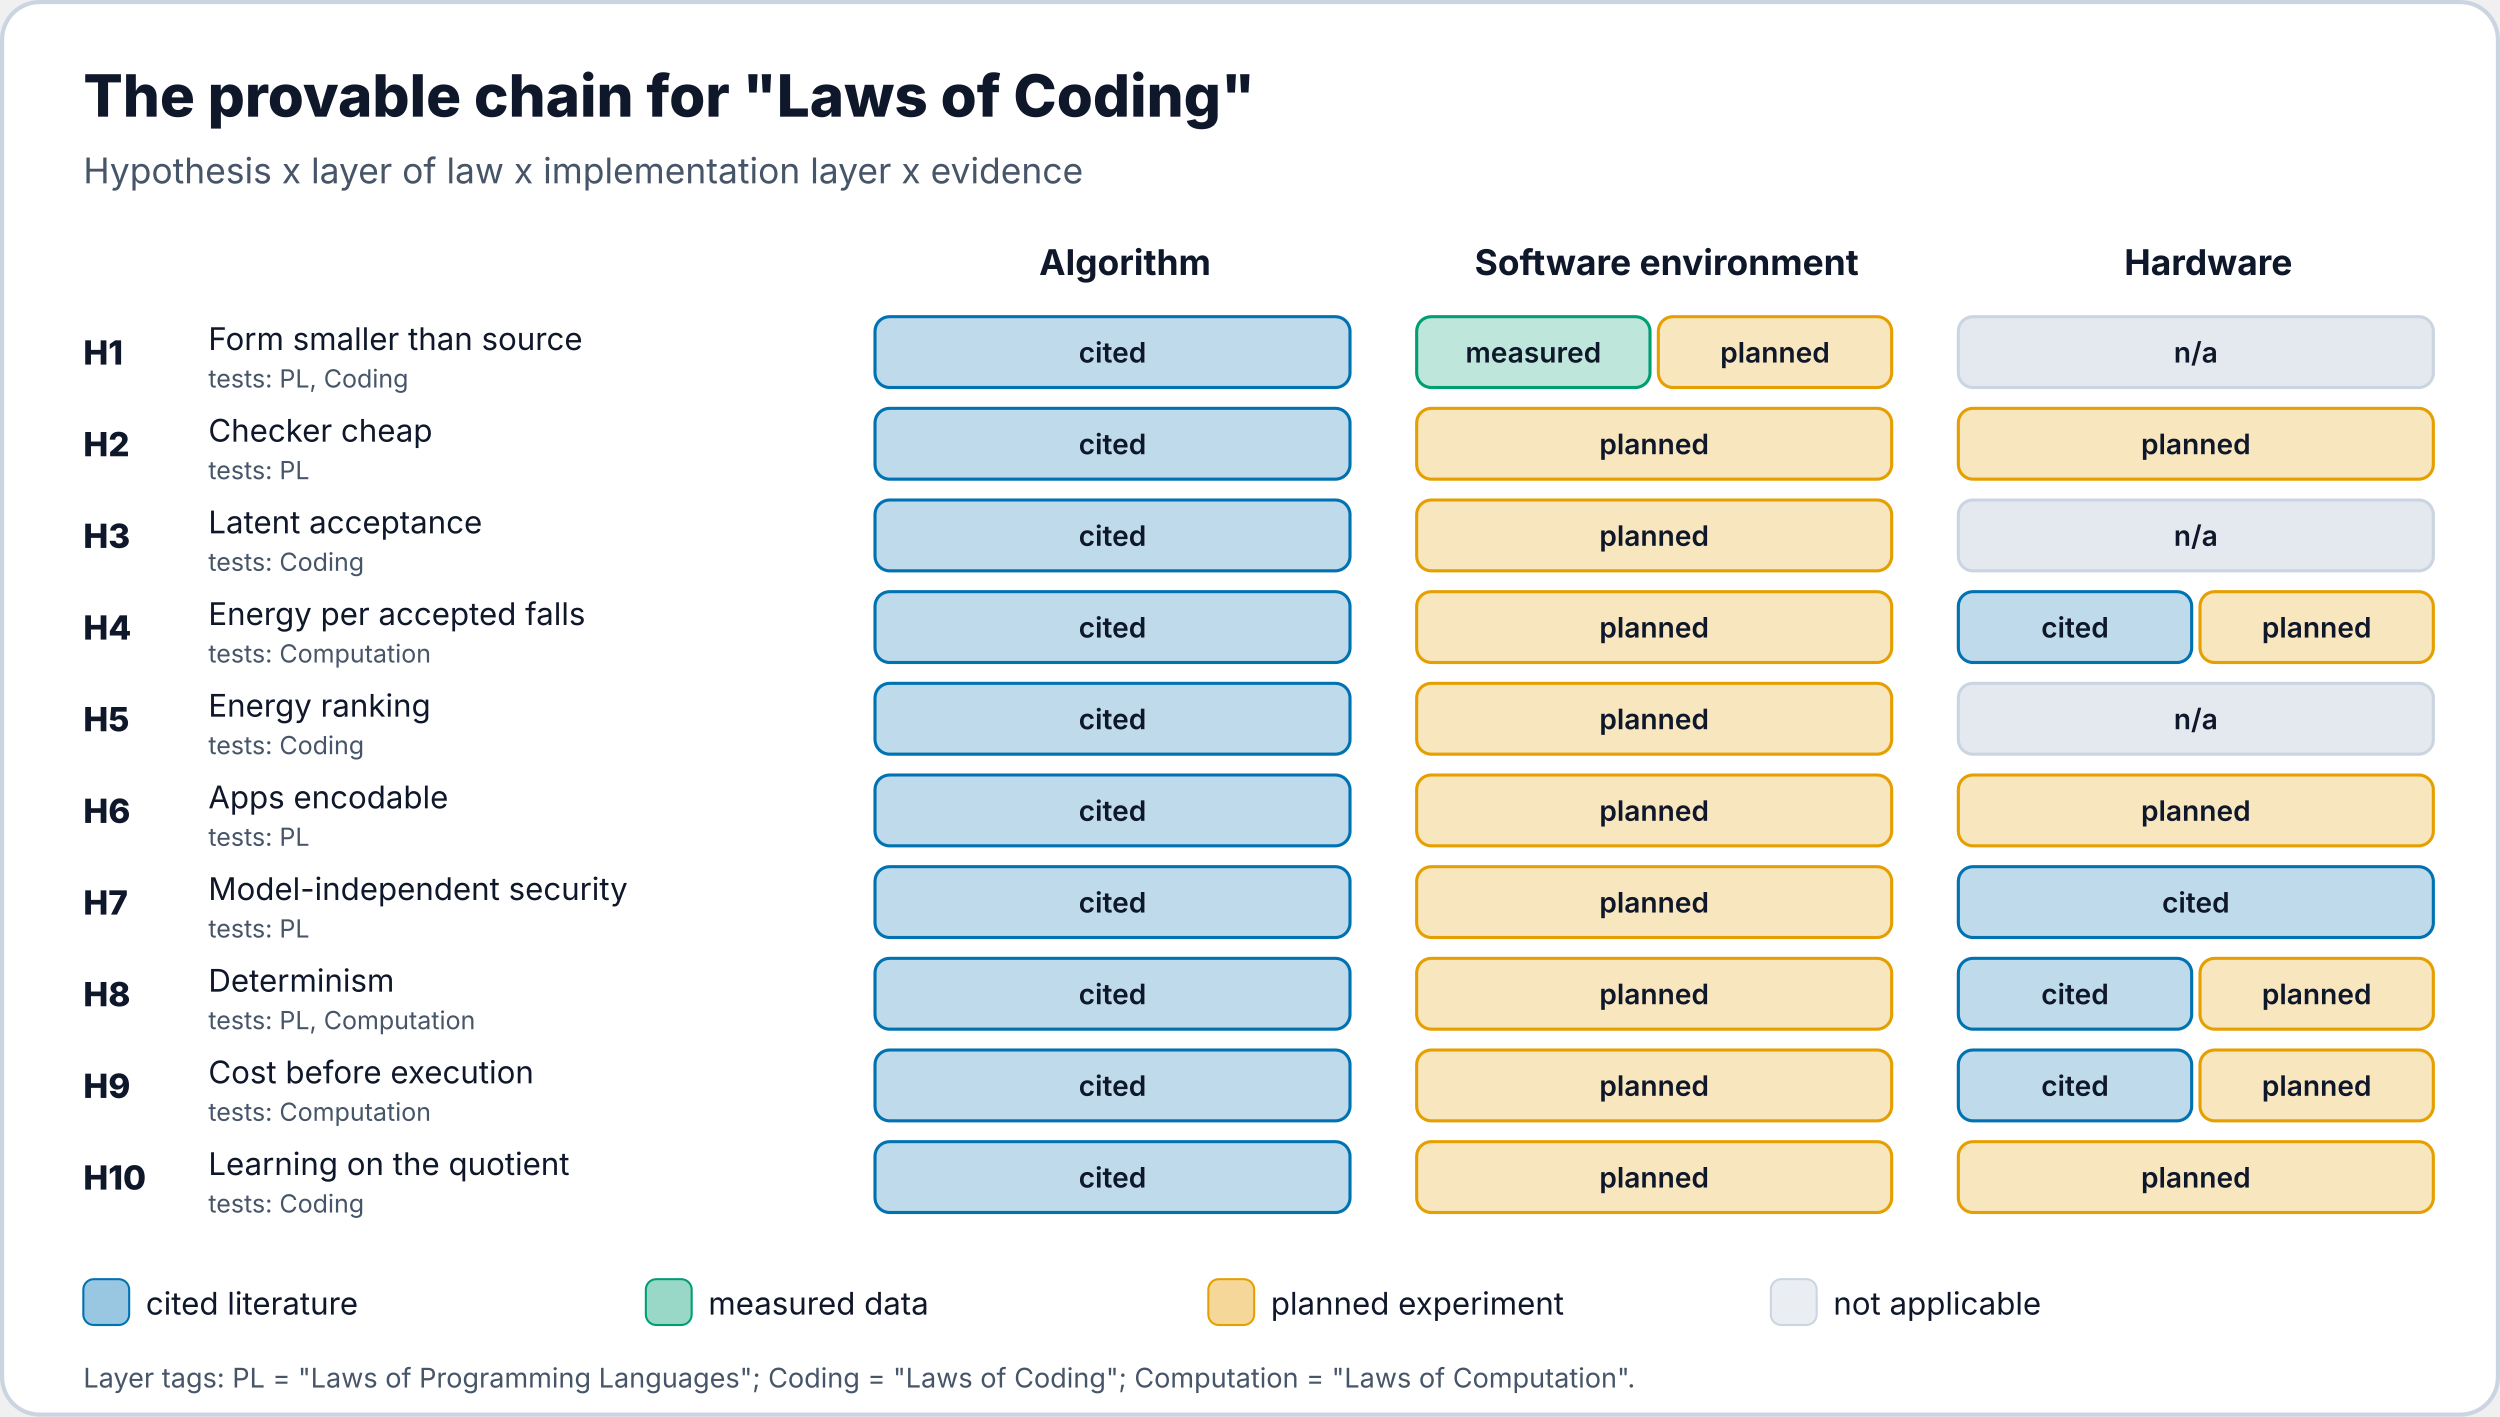
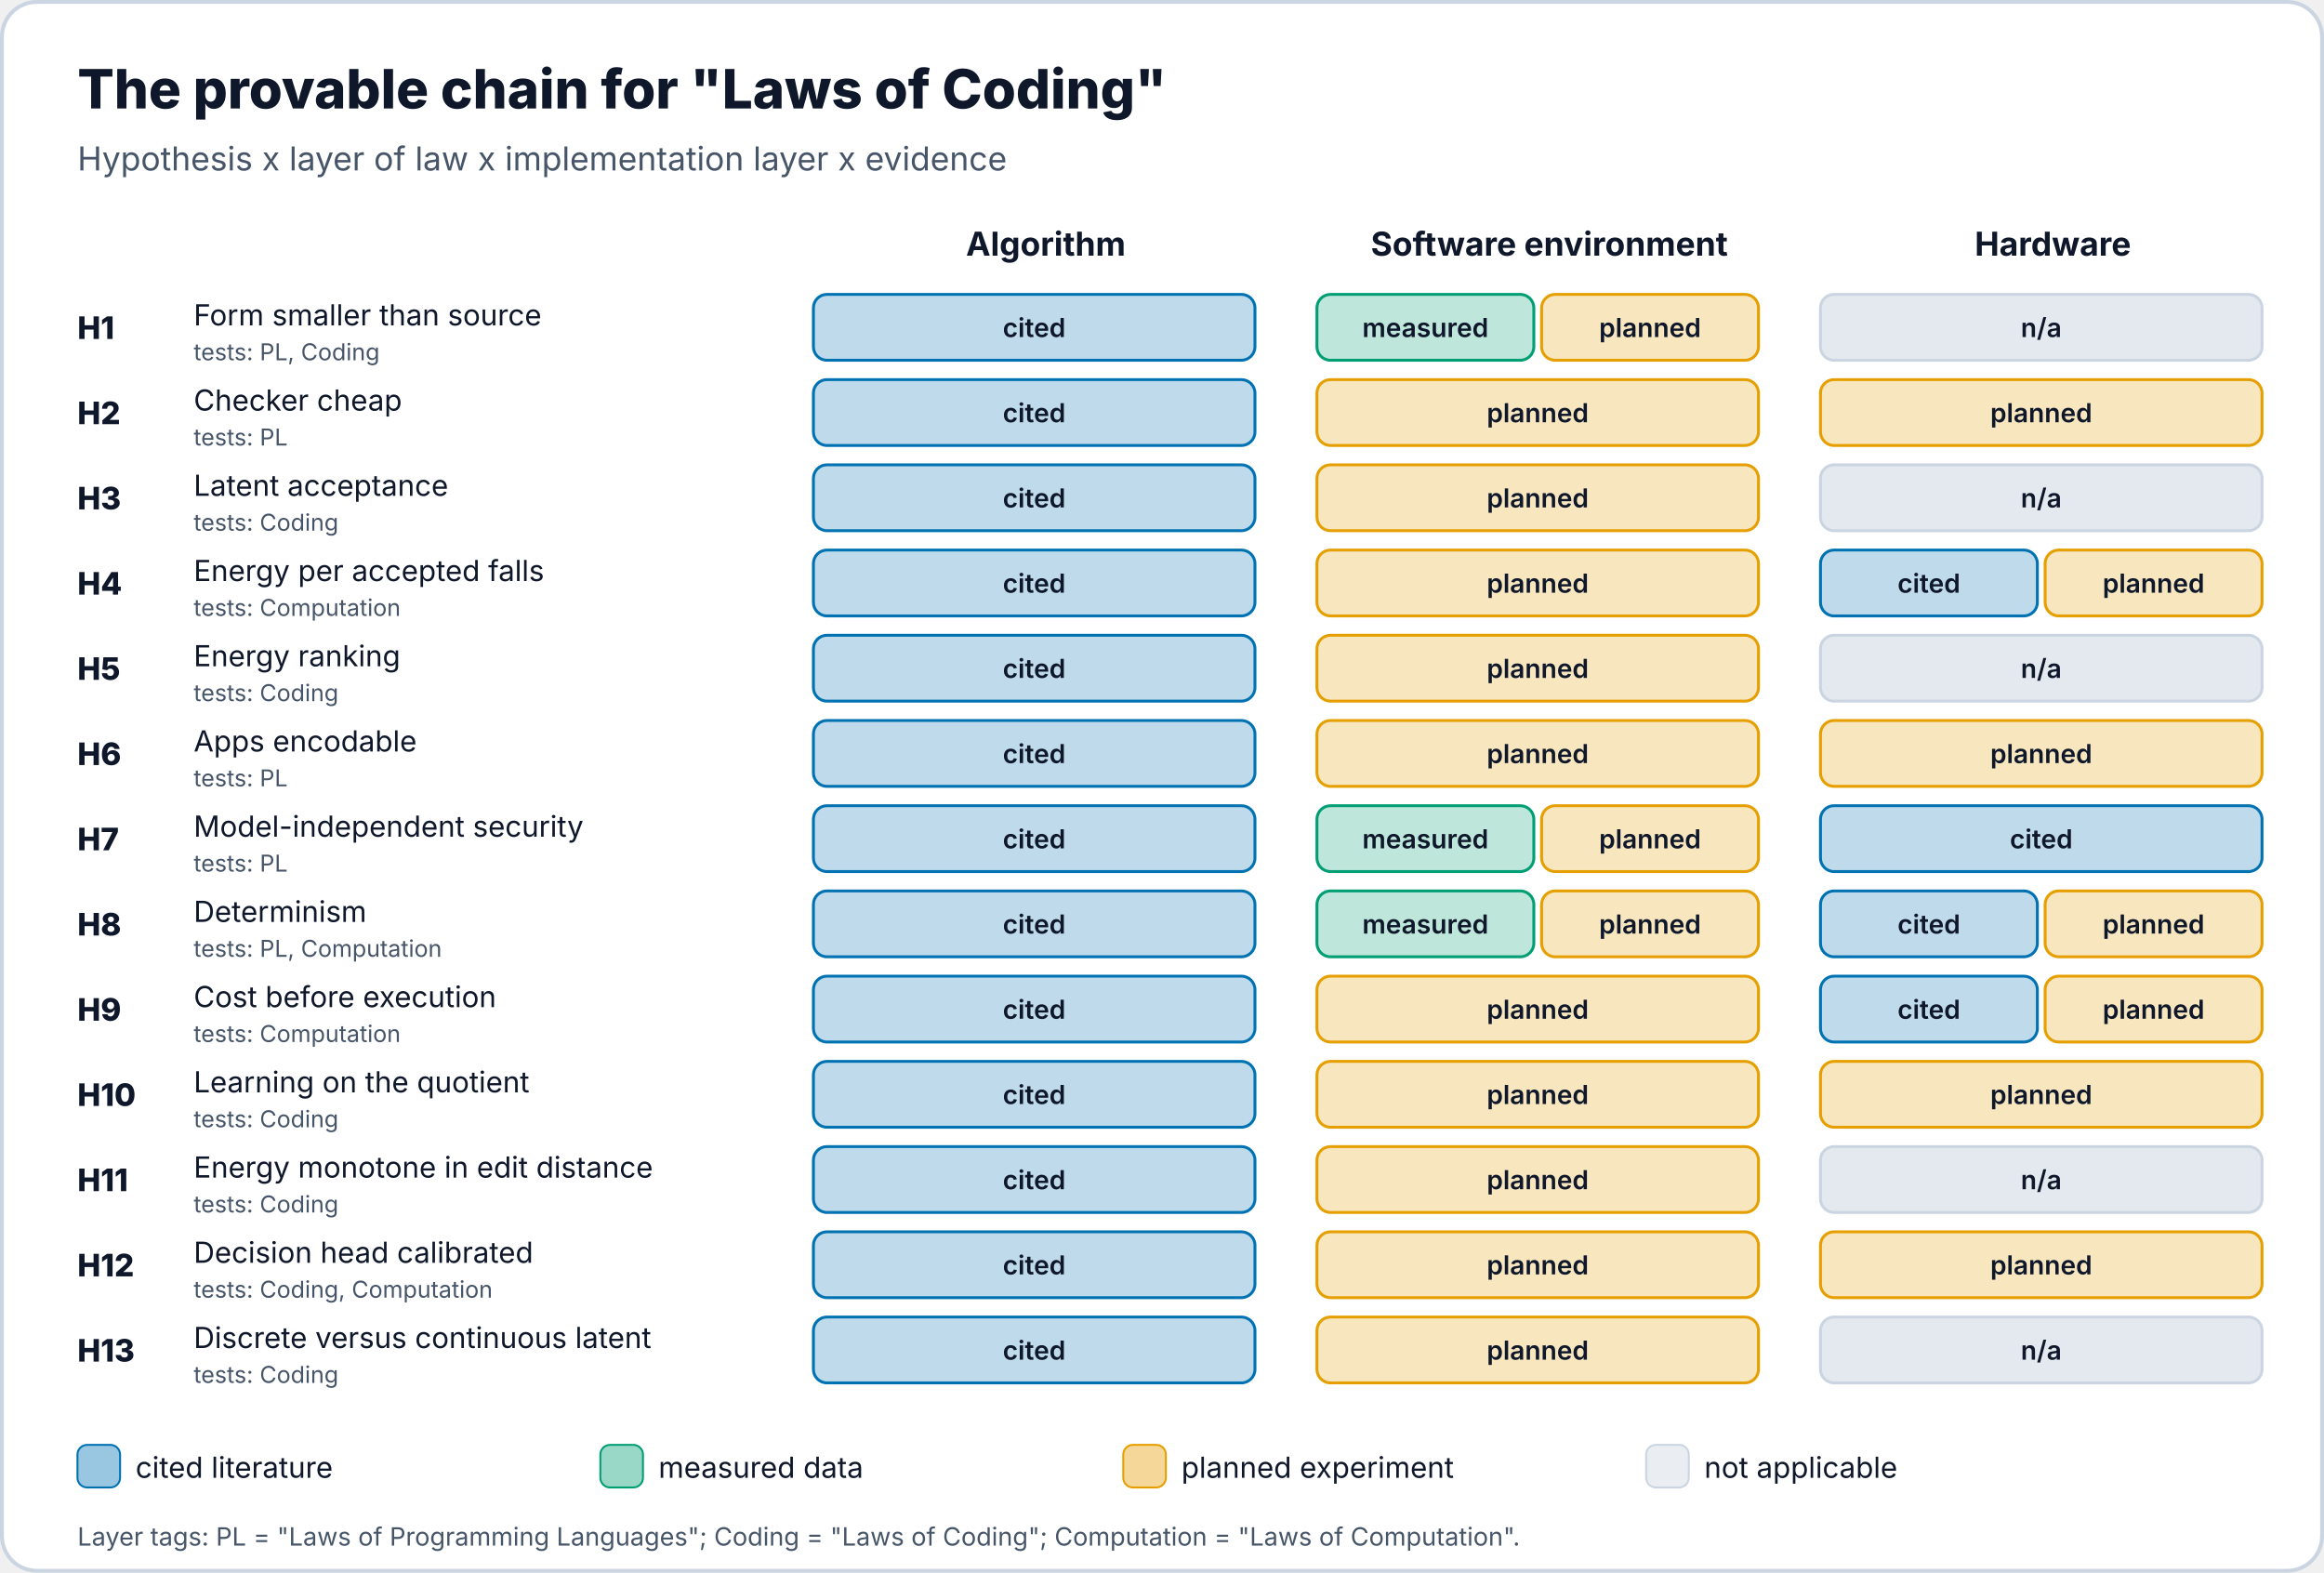
- <svg xmlns="http://www.w3.org/2000/svg" width="1200" height="680" viewBox="0 0 1200 680">
-   <rect x="1" y="1" width="1198" height="678" rx="18" fill="#fff" stroke="#cbd5e1" stroke-width="2" />
+ <svg xmlns="http://www.w3.org/2000/svg" width="1200" height="812" viewBox="0 0 1200 812">
+   <rect x="1" y="1" width="1198" height="810" rx="18" fill="#fff" stroke="#cbd5e1" stroke-width="2" />
  <text x="40" y="56" font-family="Inter, 'DejaVu Sans', Helvetica, Arial, sans-serif" font-size="28" font-weight="800" fill="#0f172a" text-anchor="start">The provable chain for "Laws of Coding"</text>
  <text x="40" y="88" font-family="Inter, 'DejaVu Sans', Helvetica, Arial, sans-serif" font-size="17" font-weight="400" fill="#475569" text-anchor="start">Hypothesis x layer of law x implementation layer x evidence</text>
  <text x="540.0" y="132" font-family="Inter, 'DejaVu Sans', Helvetica, Arial, sans-serif" font-size="17" font-weight="700" fill="#0f172a" text-anchor="middle">Algorithm</text>
  <text x="800.0" y="132" font-family="Inter, 'DejaVu Sans', Helvetica, Arial, sans-serif" font-size="17" font-weight="700" fill="#0f172a" text-anchor="middle">Software environment</text>
  <text x="1060.0" y="132" font-family="Inter, 'DejaVu Sans', Helvetica, Arial, sans-serif" font-size="17" font-weight="700" fill="#0f172a" text-anchor="middle">Hardware</text>
  <text x="40" y="175" font-family="Inter, 'DejaVu Sans', Helvetica, Arial, sans-serif" font-size="16" font-weight="800" fill="#0f172a" text-anchor="start">H1</text>
  <text x="100" y="168" font-family="Inter, 'DejaVu Sans', Helvetica, Arial, sans-serif" font-size="15" font-weight="400" fill="#0f172a" text-anchor="start">Form smaller than source</text>
  <text x="100" y="186" font-family="Inter, 'DejaVu Sans', Helvetica, Arial, sans-serif" font-size="12" font-weight="400" fill="#475569" text-anchor="start">tests: PL, Coding</text>
  <rect x="420.0" y="152" width="228.0" height="34" rx="7" fill="#0072B2" fill-opacity="0.25" stroke="#0072B2" stroke-width="1.5" />
  <text x="534.0" y="174" font-family="Inter, 'DejaVu Sans', Helvetica, Arial, sans-serif" font-size="13.5" font-weight="600" fill="#0f172a" text-anchor="middle">cited</text>
  <rect x="680.0" y="152" width="112.0" height="34" rx="7" fill="#009E73" fill-opacity="0.25" stroke="#009E73" stroke-width="1.5" />
  <text x="736.0" y="174" font-family="Inter, 'DejaVu Sans', Helvetica, Arial, sans-serif" font-size="13.5" font-weight="600" fill="#0f172a" text-anchor="middle">measured</text>
  <rect x="796.0" y="152" width="112.0" height="34" rx="7" fill="#E69F00" fill-opacity="0.25" stroke="#E69F00" stroke-width="1.5" />
  <text x="852.0" y="174" font-family="Inter, 'DejaVu Sans', Helvetica, Arial, sans-serif" font-size="13.5" font-weight="600" fill="#0f172a" text-anchor="middle">planned</text>
  <rect x="940.0" y="152" width="228.0" height="34" rx="7" fill="#cbd5e1" fill-opacity="0.5" stroke="#cbd5e1" stroke-width="1.5" />
  <text x="1054.0" y="174" font-family="Inter, 'DejaVu Sans', Helvetica, Arial, sans-serif" font-size="13.5" font-weight="600" fill="#0f172a" text-anchor="middle">n/a</text>
  <text x="40" y="219" font-family="Inter, 'DejaVu Sans', Helvetica, Arial, sans-serif" font-size="16" font-weight="800" fill="#0f172a" text-anchor="start">H2</text>
  <text x="100" y="212" font-family="Inter, 'DejaVu Sans', Helvetica, Arial, sans-serif" font-size="15" font-weight="400" fill="#0f172a" text-anchor="start">Checker cheap</text>
  <text x="100" y="230" font-family="Inter, 'DejaVu Sans', Helvetica, Arial, sans-serif" font-size="12" font-weight="400" fill="#475569" text-anchor="start">tests: PL</text>
  <rect x="420.0" y="196" width="228.0" height="34" rx="7" fill="#0072B2" fill-opacity="0.25" stroke="#0072B2" stroke-width="1.5" />
  <text x="534.0" y="218" font-family="Inter, 'DejaVu Sans', Helvetica, Arial, sans-serif" font-size="13.5" font-weight="600" fill="#0f172a" text-anchor="middle">cited</text>
  <rect x="680.0" y="196" width="228.0" height="34" rx="7" fill="#E69F00" fill-opacity="0.25" stroke="#E69F00" stroke-width="1.5" />
  <text x="794.0" y="218" font-family="Inter, 'DejaVu Sans', Helvetica, Arial, sans-serif" font-size="13.5" font-weight="600" fill="#0f172a" text-anchor="middle">planned</text>
  <rect x="940.0" y="196" width="228.0" height="34" rx="7" fill="#E69F00" fill-opacity="0.25" stroke="#E69F00" stroke-width="1.5" />
  <text x="1054.0" y="218" font-family="Inter, 'DejaVu Sans', Helvetica, Arial, sans-serif" font-size="13.5" font-weight="600" fill="#0f172a" text-anchor="middle">planned</text>
  <text x="40" y="263" font-family="Inter, 'DejaVu Sans', Helvetica, Arial, sans-serif" font-size="16" font-weight="800" fill="#0f172a" text-anchor="start">H3</text>
  <text x="100" y="256" font-family="Inter, 'DejaVu Sans', Helvetica, Arial, sans-serif" font-size="15" font-weight="400" fill="#0f172a" text-anchor="start">Latent acceptance</text>
  <text x="100" y="274" font-family="Inter, 'DejaVu Sans', Helvetica, Arial, sans-serif" font-size="12" font-weight="400" fill="#475569" text-anchor="start">tests: Coding</text>
  <rect x="420.0" y="240" width="228.0" height="34" rx="7" fill="#0072B2" fill-opacity="0.25" stroke="#0072B2" stroke-width="1.5" />
  <text x="534.0" y="262" font-family="Inter, 'DejaVu Sans', Helvetica, Arial, sans-serif" font-size="13.5" font-weight="600" fill="#0f172a" text-anchor="middle">cited</text>
  <rect x="680.0" y="240" width="228.0" height="34" rx="7" fill="#E69F00" fill-opacity="0.25" stroke="#E69F00" stroke-width="1.5" />
  <text x="794.0" y="262" font-family="Inter, 'DejaVu Sans', Helvetica, Arial, sans-serif" font-size="13.5" font-weight="600" fill="#0f172a" text-anchor="middle">planned</text>
  <rect x="940.0" y="240" width="228.0" height="34" rx="7" fill="#cbd5e1" fill-opacity="0.5" stroke="#cbd5e1" stroke-width="1.5" />
  <text x="1054.0" y="262" font-family="Inter, 'DejaVu Sans', Helvetica, Arial, sans-serif" font-size="13.5" font-weight="600" fill="#0f172a" text-anchor="middle">n/a</text>
  <text x="40" y="307" font-family="Inter, 'DejaVu Sans', Helvetica, Arial, sans-serif" font-size="16" font-weight="800" fill="#0f172a" text-anchor="start">H4</text>
  <text x="100" y="300" font-family="Inter, 'DejaVu Sans', Helvetica, Arial, sans-serif" font-size="15" font-weight="400" fill="#0f172a" text-anchor="start">Energy per accepted falls</text>
  <text x="100" y="318" font-family="Inter, 'DejaVu Sans', Helvetica, Arial, sans-serif" font-size="12" font-weight="400" fill="#475569" text-anchor="start">tests: Computation</text>
  <rect x="420.0" y="284" width="228.0" height="34" rx="7" fill="#0072B2" fill-opacity="0.25" stroke="#0072B2" stroke-width="1.5" />
  <text x="534.0" y="306" font-family="Inter, 'DejaVu Sans', Helvetica, Arial, sans-serif" font-size="13.5" font-weight="600" fill="#0f172a" text-anchor="middle">cited</text>
  <rect x="680.0" y="284" width="228.0" height="34" rx="7" fill="#E69F00" fill-opacity="0.25" stroke="#E69F00" stroke-width="1.5" />
  <text x="794.0" y="306" font-family="Inter, 'DejaVu Sans', Helvetica, Arial, sans-serif" font-size="13.5" font-weight="600" fill="#0f172a" text-anchor="middle">planned</text>
  <rect x="940.0" y="284" width="112.0" height="34" rx="7" fill="#0072B2" fill-opacity="0.25" stroke="#0072B2" stroke-width="1.5" />
  <text x="996.0" y="306" font-family="Inter, 'DejaVu Sans', Helvetica, Arial, sans-serif" font-size="13.5" font-weight="600" fill="#0f172a" text-anchor="middle">cited</text>
  <rect x="1056.0" y="284" width="112.0" height="34" rx="7" fill="#E69F00" fill-opacity="0.25" stroke="#E69F00" stroke-width="1.5" />
  <text x="1112.0" y="306" font-family="Inter, 'DejaVu Sans', Helvetica, Arial, sans-serif" font-size="13.5" font-weight="600" fill="#0f172a" text-anchor="middle">planned</text>
  <text x="40" y="351" font-family="Inter, 'DejaVu Sans', Helvetica, Arial, sans-serif" font-size="16" font-weight="800" fill="#0f172a" text-anchor="start">H5</text>
  <text x="100" y="344" font-family="Inter, 'DejaVu Sans', Helvetica, Arial, sans-serif" font-size="15" font-weight="400" fill="#0f172a" text-anchor="start">Energy ranking</text>
  <text x="100" y="362" font-family="Inter, 'DejaVu Sans', Helvetica, Arial, sans-serif" font-size="12" font-weight="400" fill="#475569" text-anchor="start">tests: Coding</text>
  <rect x="420.0" y="328" width="228.0" height="34" rx="7" fill="#0072B2" fill-opacity="0.25" stroke="#0072B2" stroke-width="1.5" />
  <text x="534.0" y="350" font-family="Inter, 'DejaVu Sans', Helvetica, Arial, sans-serif" font-size="13.5" font-weight="600" fill="#0f172a" text-anchor="middle">cited</text>
  <rect x="680.0" y="328" width="228.0" height="34" rx="7" fill="#E69F00" fill-opacity="0.25" stroke="#E69F00" stroke-width="1.5" />
  <text x="794.0" y="350" font-family="Inter, 'DejaVu Sans', Helvetica, Arial, sans-serif" font-size="13.5" font-weight="600" fill="#0f172a" text-anchor="middle">planned</text>
  <rect x="940.0" y="328" width="228.0" height="34" rx="7" fill="#cbd5e1" fill-opacity="0.5" stroke="#cbd5e1" stroke-width="1.5" />
  <text x="1054.0" y="350" font-family="Inter, 'DejaVu Sans', Helvetica, Arial, sans-serif" font-size="13.5" font-weight="600" fill="#0f172a" text-anchor="middle">n/a</text>
  <text x="40" y="395" font-family="Inter, 'DejaVu Sans', Helvetica, Arial, sans-serif" font-size="16" font-weight="800" fill="#0f172a" text-anchor="start">H6</text>
  <text x="100" y="388" font-family="Inter, 'DejaVu Sans', Helvetica, Arial, sans-serif" font-size="15" font-weight="400" fill="#0f172a" text-anchor="start">Apps encodable</text>
  <text x="100" y="406" font-family="Inter, 'DejaVu Sans', Helvetica, Arial, sans-serif" font-size="12" font-weight="400" fill="#475569" text-anchor="start">tests: PL</text>
  <rect x="420.0" y="372" width="228.0" height="34" rx="7" fill="#0072B2" fill-opacity="0.25" stroke="#0072B2" stroke-width="1.5" />
  <text x="534.0" y="394" font-family="Inter, 'DejaVu Sans', Helvetica, Arial, sans-serif" font-size="13.5" font-weight="600" fill="#0f172a" text-anchor="middle">cited</text>
  <rect x="680.0" y="372" width="228.0" height="34" rx="7" fill="#E69F00" fill-opacity="0.25" stroke="#E69F00" stroke-width="1.5" />
  <text x="794.0" y="394" font-family="Inter, 'DejaVu Sans', Helvetica, Arial, sans-serif" font-size="13.5" font-weight="600" fill="#0f172a" text-anchor="middle">planned</text>
  <rect x="940.0" y="372" width="228.0" height="34" rx="7" fill="#E69F00" fill-opacity="0.25" stroke="#E69F00" stroke-width="1.5" />
  <text x="1054.0" y="394" font-family="Inter, 'DejaVu Sans', Helvetica, Arial, sans-serif" font-size="13.5" font-weight="600" fill="#0f172a" text-anchor="middle">planned</text>
  <text x="40" y="439" font-family="Inter, 'DejaVu Sans', Helvetica, Arial, sans-serif" font-size="16" font-weight="800" fill="#0f172a" text-anchor="start">H7</text>
  <text x="100" y="432" font-family="Inter, 'DejaVu Sans', Helvetica, Arial, sans-serif" font-size="15" font-weight="400" fill="#0f172a" text-anchor="start">Model-independent security</text>
  <text x="100" y="450" font-family="Inter, 'DejaVu Sans', Helvetica, Arial, sans-serif" font-size="12" font-weight="400" fill="#475569" text-anchor="start">tests: PL</text>
  <rect x="420.0" y="416" width="228.0" height="34" rx="7" fill="#0072B2" fill-opacity="0.25" stroke="#0072B2" stroke-width="1.5" />
  <text x="534.0" y="438" font-family="Inter, 'DejaVu Sans', Helvetica, Arial, sans-serif" font-size="13.5" font-weight="600" fill="#0f172a" text-anchor="middle">cited</text>
-   <rect x="680.0" y="416" width="228.0" height="34" rx="7" fill="#E69F00" fill-opacity="0.25" stroke="#E69F00" stroke-width="1.5" />
-   <text x="794.0" y="438" font-family="Inter, 'DejaVu Sans', Helvetica, Arial, sans-serif" font-size="13.5" font-weight="600" fill="#0f172a" text-anchor="middle">planned</text>
+   <rect x="680.0" y="416" width="112.0" height="34" rx="7" fill="#009E73" fill-opacity="0.25" stroke="#009E73" stroke-width="1.5" />
+   <text x="736.0" y="438" font-family="Inter, 'DejaVu Sans', Helvetica, Arial, sans-serif" font-size="13.5" font-weight="600" fill="#0f172a" text-anchor="middle">measured</text>
+   <rect x="796.0" y="416" width="112.0" height="34" rx="7" fill="#E69F00" fill-opacity="0.25" stroke="#E69F00" stroke-width="1.5" />
+   <text x="852.0" y="438" font-family="Inter, 'DejaVu Sans', Helvetica, Arial, sans-serif" font-size="13.5" font-weight="600" fill="#0f172a" text-anchor="middle">planned</text>
  <rect x="940.0" y="416" width="228.0" height="34" rx="7" fill="#0072B2" fill-opacity="0.25" stroke="#0072B2" stroke-width="1.5" />
  <text x="1054.0" y="438" font-family="Inter, 'DejaVu Sans', Helvetica, Arial, sans-serif" font-size="13.5" font-weight="600" fill="#0f172a" text-anchor="middle">cited</text>
  <text x="40" y="483" font-family="Inter, 'DejaVu Sans', Helvetica, Arial, sans-serif" font-size="16" font-weight="800" fill="#0f172a" text-anchor="start">H8</text>
  <text x="100" y="476" font-family="Inter, 'DejaVu Sans', Helvetica, Arial, sans-serif" font-size="15" font-weight="400" fill="#0f172a" text-anchor="start">Determinism</text>
  <text x="100" y="494" font-family="Inter, 'DejaVu Sans', Helvetica, Arial, sans-serif" font-size="12" font-weight="400" fill="#475569" text-anchor="start">tests: PL, Computation</text>
  <rect x="420.0" y="460" width="228.0" height="34" rx="7" fill="#0072B2" fill-opacity="0.25" stroke="#0072B2" stroke-width="1.5" />
  <text x="534.0" y="482" font-family="Inter, 'DejaVu Sans', Helvetica, Arial, sans-serif" font-size="13.5" font-weight="600" fill="#0f172a" text-anchor="middle">cited</text>
-   <rect x="680.0" y="460" width="228.0" height="34" rx="7" fill="#E69F00" fill-opacity="0.25" stroke="#E69F00" stroke-width="1.5" />
-   <text x="794.0" y="482" font-family="Inter, 'DejaVu Sans', Helvetica, Arial, sans-serif" font-size="13.5" font-weight="600" fill="#0f172a" text-anchor="middle">planned</text>
+   <rect x="680.0" y="460" width="112.0" height="34" rx="7" fill="#009E73" fill-opacity="0.25" stroke="#009E73" stroke-width="1.5" />
+   <text x="736.0" y="482" font-family="Inter, 'DejaVu Sans', Helvetica, Arial, sans-serif" font-size="13.5" font-weight="600" fill="#0f172a" text-anchor="middle">measured</text>
+   <rect x="796.0" y="460" width="112.0" height="34" rx="7" fill="#E69F00" fill-opacity="0.25" stroke="#E69F00" stroke-width="1.5" />
+   <text x="852.0" y="482" font-family="Inter, 'DejaVu Sans', Helvetica, Arial, sans-serif" font-size="13.5" font-weight="600" fill="#0f172a" text-anchor="middle">planned</text>
  <rect x="940.0" y="460" width="112.0" height="34" rx="7" fill="#0072B2" fill-opacity="0.25" stroke="#0072B2" stroke-width="1.5" />
  <text x="996.0" y="482" font-family="Inter, 'DejaVu Sans', Helvetica, Arial, sans-serif" font-size="13.5" font-weight="600" fill="#0f172a" text-anchor="middle">cited</text>
  <rect x="1056.0" y="460" width="112.0" height="34" rx="7" fill="#E69F00" fill-opacity="0.25" stroke="#E69F00" stroke-width="1.5" />
  <text x="1112.0" y="482" font-family="Inter, 'DejaVu Sans', Helvetica, Arial, sans-serif" font-size="13.5" font-weight="600" fill="#0f172a" text-anchor="middle">planned</text>
  <text x="40" y="527" font-family="Inter, 'DejaVu Sans', Helvetica, Arial, sans-serif" font-size="16" font-weight="800" fill="#0f172a" text-anchor="start">H9</text>
  <text x="100" y="520" font-family="Inter, 'DejaVu Sans', Helvetica, Arial, sans-serif" font-size="15" font-weight="400" fill="#0f172a" text-anchor="start">Cost before execution</text>
  <text x="100" y="538" font-family="Inter, 'DejaVu Sans', Helvetica, Arial, sans-serif" font-size="12" font-weight="400" fill="#475569" text-anchor="start">tests: Computation</text>
  <rect x="420.0" y="504" width="228.0" height="34" rx="7" fill="#0072B2" fill-opacity="0.25" stroke="#0072B2" stroke-width="1.5" />
  <text x="534.0" y="526" font-family="Inter, 'DejaVu Sans', Helvetica, Arial, sans-serif" font-size="13.5" font-weight="600" fill="#0f172a" text-anchor="middle">cited</text>
  <rect x="680.0" y="504" width="228.0" height="34" rx="7" fill="#E69F00" fill-opacity="0.25" stroke="#E69F00" stroke-width="1.5" />
  <text x="794.0" y="526" font-family="Inter, 'DejaVu Sans', Helvetica, Arial, sans-serif" font-size="13.5" font-weight="600" fill="#0f172a" text-anchor="middle">planned</text>
  <rect x="940.0" y="504" width="112.0" height="34" rx="7" fill="#0072B2" fill-opacity="0.25" stroke="#0072B2" stroke-width="1.5" />
  <text x="996.0" y="526" font-family="Inter, 'DejaVu Sans', Helvetica, Arial, sans-serif" font-size="13.5" font-weight="600" fill="#0f172a" text-anchor="middle">cited</text>
  <rect x="1056.0" y="504" width="112.0" height="34" rx="7" fill="#E69F00" fill-opacity="0.25" stroke="#E69F00" stroke-width="1.5" />
  <text x="1112.0" y="526" font-family="Inter, 'DejaVu Sans', Helvetica, Arial, sans-serif" font-size="13.5" font-weight="600" fill="#0f172a" text-anchor="middle">planned</text>
  <text x="40" y="571" font-family="Inter, 'DejaVu Sans', Helvetica, Arial, sans-serif" font-size="16" font-weight="800" fill="#0f172a" text-anchor="start">H10</text>
  <text x="100" y="564" font-family="Inter, 'DejaVu Sans', Helvetica, Arial, sans-serif" font-size="15" font-weight="400" fill="#0f172a" text-anchor="start">Learning on the quotient</text>
  <text x="100" y="582" font-family="Inter, 'DejaVu Sans', Helvetica, Arial, sans-serif" font-size="12" font-weight="400" fill="#475569" text-anchor="start">tests: Coding</text>
  <rect x="420.0" y="548" width="228.0" height="34" rx="7" fill="#0072B2" fill-opacity="0.25" stroke="#0072B2" stroke-width="1.5" />
  <text x="534.0" y="570" font-family="Inter, 'DejaVu Sans', Helvetica, Arial, sans-serif" font-size="13.5" font-weight="600" fill="#0f172a" text-anchor="middle">cited</text>
  <rect x="680.0" y="548" width="228.0" height="34" rx="7" fill="#E69F00" fill-opacity="0.25" stroke="#E69F00" stroke-width="1.5" />
  <text x="794.0" y="570" font-family="Inter, 'DejaVu Sans', Helvetica, Arial, sans-serif" font-size="13.5" font-weight="600" fill="#0f172a" text-anchor="middle">planned</text>
  <rect x="940.0" y="548" width="228.0" height="34" rx="7" fill="#E69F00" fill-opacity="0.25" stroke="#E69F00" stroke-width="1.5" />
  <text x="1054.0" y="570" font-family="Inter, 'DejaVu Sans', Helvetica, Arial, sans-serif" font-size="13.5" font-weight="600" fill="#0f172a" text-anchor="middle">planned</text>
-   <text x="40" y="666" font-family="Inter, 'DejaVu Sans', Helvetica, Arial, sans-serif" font-size="13" font-weight="400" fill="#475569" text-anchor="start">Layer tags: PL = "Laws of Programming Languages"; Coding = "Laws of Coding"; Computation = "Laws of Computation".</text>
-   <rect x="40" y="614" width="22" height="22" rx="5" fill="#0072B2" fill-opacity="0.4" stroke="#0072B2" />
-   <text x="70" y="631" font-family="Inter, 'DejaVu Sans', Helvetica, Arial, sans-serif" font-size="15" font-weight="400" fill="#0f172a" text-anchor="start">cited literature</text>
-   <rect x="310" y="614" width="22" height="22" rx="5" fill="#009E73" fill-opacity="0.4" stroke="#009E73" />
-   <text x="340" y="631" font-family="Inter, 'DejaVu Sans', Helvetica, Arial, sans-serif" font-size="15" font-weight="400" fill="#0f172a" text-anchor="start">measured data</text>
-   <rect x="580" y="614" width="22" height="22" rx="5" fill="#E69F00" fill-opacity="0.4" stroke="#E69F00" />
-   <text x="610" y="631" font-family="Inter, 'DejaVu Sans', Helvetica, Arial, sans-serif" font-size="15" font-weight="400" fill="#0f172a" text-anchor="start">planned experiment</text>
-   <rect x="850" y="614" width="22" height="22" rx="5" fill="#cbd5e1" fill-opacity="0.4" stroke="#cbd5e1" />
-   <text x="880" y="631" font-family="Inter, 'DejaVu Sans', Helvetica, Arial, sans-serif" font-size="15" font-weight="400" fill="#0f172a" text-anchor="start">not applicable</text>
+   <text x="40" y="615" font-family="Inter, 'DejaVu Sans', Helvetica, Arial, sans-serif" font-size="16" font-weight="800" fill="#0f172a" text-anchor="start">H11</text>
+   <text x="100" y="608" font-family="Inter, 'DejaVu Sans', Helvetica, Arial, sans-serif" font-size="15" font-weight="400" fill="#0f172a" text-anchor="start">Energy monotone in edit distance</text>
+   <text x="100" y="626" font-family="Inter, 'DejaVu Sans', Helvetica, Arial, sans-serif" font-size="12" font-weight="400" fill="#475569" text-anchor="start">tests: Coding</text>
+   <rect x="420.0" y="592" width="228.0" height="34" rx="7" fill="#0072B2" fill-opacity="0.25" stroke="#0072B2" stroke-width="1.5" />
+   <text x="534.0" y="614" font-family="Inter, 'DejaVu Sans', Helvetica, Arial, sans-serif" font-size="13.5" font-weight="600" fill="#0f172a" text-anchor="middle">cited</text>
+   <rect x="680.0" y="592" width="228.0" height="34" rx="7" fill="#E69F00" fill-opacity="0.25" stroke="#E69F00" stroke-width="1.5" />
+   <text x="794.0" y="614" font-family="Inter, 'DejaVu Sans', Helvetica, Arial, sans-serif" font-size="13.5" font-weight="600" fill="#0f172a" text-anchor="middle">planned</text>
+   <rect x="940.0" y="592" width="228.0" height="34" rx="7" fill="#cbd5e1" fill-opacity="0.5" stroke="#cbd5e1" stroke-width="1.5" />
+   <text x="1054.0" y="614" font-family="Inter, 'DejaVu Sans', Helvetica, Arial, sans-serif" font-size="13.5" font-weight="600" fill="#0f172a" text-anchor="middle">n/a</text>
+   <text x="40" y="659" font-family="Inter, 'DejaVu Sans', Helvetica, Arial, sans-serif" font-size="16" font-weight="800" fill="#0f172a" text-anchor="start">H12</text>
+   <text x="100" y="652" font-family="Inter, 'DejaVu Sans', Helvetica, Arial, sans-serif" font-size="15" font-weight="400" fill="#0f172a" text-anchor="start">Decision head calibrated</text>
+   <text x="100" y="670" font-family="Inter, 'DejaVu Sans', Helvetica, Arial, sans-serif" font-size="12" font-weight="400" fill="#475569" text-anchor="start">tests: Coding, Computation</text>
+   <rect x="420.0" y="636" width="228.0" height="34" rx="7" fill="#0072B2" fill-opacity="0.25" stroke="#0072B2" stroke-width="1.5" />
+   <text x="534.0" y="658" font-family="Inter, 'DejaVu Sans', Helvetica, Arial, sans-serif" font-size="13.5" font-weight="600" fill="#0f172a" text-anchor="middle">cited</text>
+   <rect x="680.0" y="636" width="228.0" height="34" rx="7" fill="#E69F00" fill-opacity="0.25" stroke="#E69F00" stroke-width="1.5" />
+   <text x="794.0" y="658" font-family="Inter, 'DejaVu Sans', Helvetica, Arial, sans-serif" font-size="13.5" font-weight="600" fill="#0f172a" text-anchor="middle">planned</text>
+   <rect x="940.0" y="636" width="228.0" height="34" rx="7" fill="#E69F00" fill-opacity="0.25" stroke="#E69F00" stroke-width="1.5" />
+   <text x="1054.0" y="658" font-family="Inter, 'DejaVu Sans', Helvetica, Arial, sans-serif" font-size="13.5" font-weight="600" fill="#0f172a" text-anchor="middle">planned</text>
+   <text x="40" y="703" font-family="Inter, 'DejaVu Sans', Helvetica, Arial, sans-serif" font-size="16" font-weight="800" fill="#0f172a" text-anchor="start">H13</text>
+   <text x="100" y="696" font-family="Inter, 'DejaVu Sans', Helvetica, Arial, sans-serif" font-size="15" font-weight="400" fill="#0f172a" text-anchor="start">Discrete versus continuous latent</text>
+   <text x="100" y="714" font-family="Inter, 'DejaVu Sans', Helvetica, Arial, sans-serif" font-size="12" font-weight="400" fill="#475569" text-anchor="start">tests: Coding</text>
+   <rect x="420.0" y="680" width="228.0" height="34" rx="7" fill="#0072B2" fill-opacity="0.25" stroke="#0072B2" stroke-width="1.5" />
+   <text x="534.0" y="702" font-family="Inter, 'DejaVu Sans', Helvetica, Arial, sans-serif" font-size="13.5" font-weight="600" fill="#0f172a" text-anchor="middle">cited</text>
+   <rect x="680.0" y="680" width="228.0" height="34" rx="7" fill="#E69F00" fill-opacity="0.25" stroke="#E69F00" stroke-width="1.5" />
+   <text x="794.0" y="702" font-family="Inter, 'DejaVu Sans', Helvetica, Arial, sans-serif" font-size="13.5" font-weight="600" fill="#0f172a" text-anchor="middle">planned</text>
+   <rect x="940.0" y="680" width="228.0" height="34" rx="7" fill="#cbd5e1" fill-opacity="0.5" stroke="#cbd5e1" stroke-width="1.5" />
+   <text x="1054.0" y="702" font-family="Inter, 'DejaVu Sans', Helvetica, Arial, sans-serif" font-size="13.5" font-weight="600" fill="#0f172a" text-anchor="middle">n/a</text>
+   <text x="40" y="798" font-family="Inter, 'DejaVu Sans', Helvetica, Arial, sans-serif" font-size="13" font-weight="400" fill="#475569" text-anchor="start">Layer tags: PL = "Laws of Programming Languages"; Coding = "Laws of Coding"; Computation = "Laws of Computation".</text>
+   <rect x="40" y="746" width="22" height="22" rx="5" fill="#0072B2" fill-opacity="0.4" stroke="#0072B2" />
+   <text x="70" y="763" font-family="Inter, 'DejaVu Sans', Helvetica, Arial, sans-serif" font-size="15" font-weight="400" fill="#0f172a" text-anchor="start">cited literature</text>
+   <rect x="310" y="746" width="22" height="22" rx="5" fill="#009E73" fill-opacity="0.4" stroke="#009E73" />
+   <text x="340" y="763" font-family="Inter, 'DejaVu Sans', Helvetica, Arial, sans-serif" font-size="15" font-weight="400" fill="#0f172a" text-anchor="start">measured data</text>
+   <rect x="580" y="746" width="22" height="22" rx="5" fill="#E69F00" fill-opacity="0.4" stroke="#E69F00" />
+   <text x="610" y="763" font-family="Inter, 'DejaVu Sans', Helvetica, Arial, sans-serif" font-size="15" font-weight="400" fill="#0f172a" text-anchor="start">planned experiment</text>
+   <rect x="850" y="746" width="22" height="22" rx="5" fill="#cbd5e1" fill-opacity="0.4" stroke="#cbd5e1" />
+   <text x="880" y="763" font-family="Inter, 'DejaVu Sans', Helvetica, Arial, sans-serif" font-size="15" font-weight="400" fill="#0f172a" text-anchor="start">not applicable</text>
</svg>
